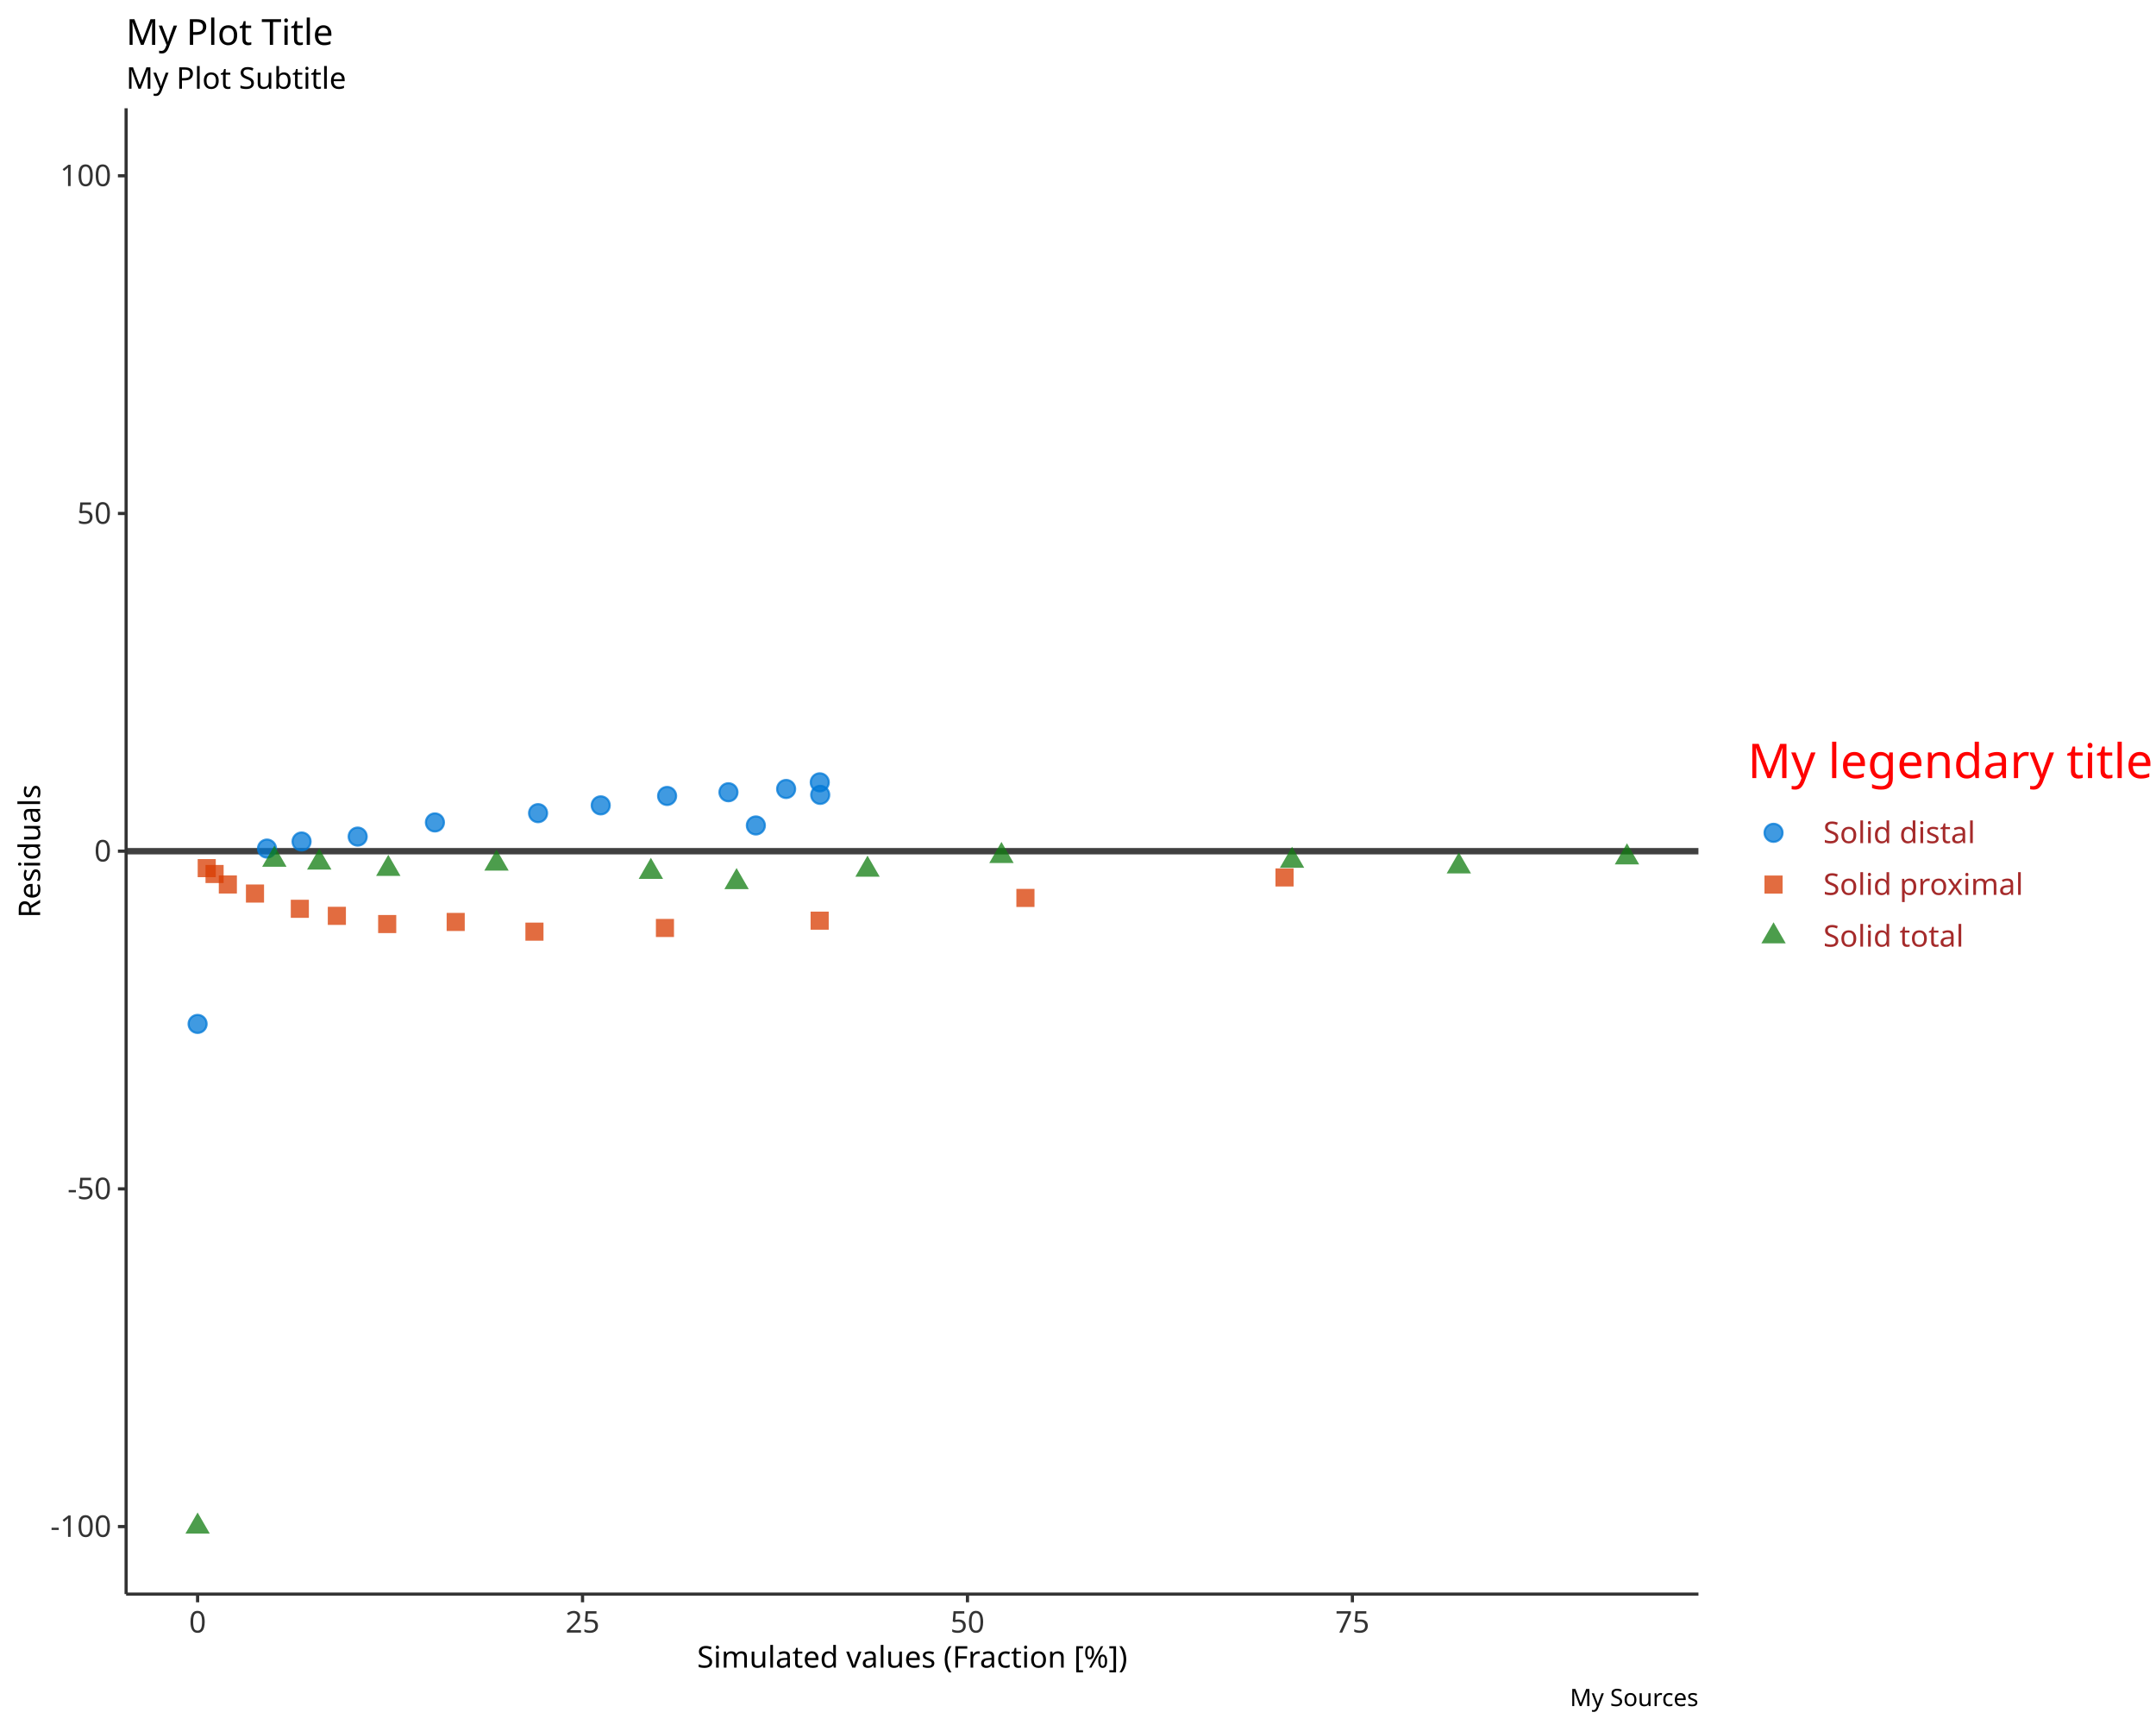
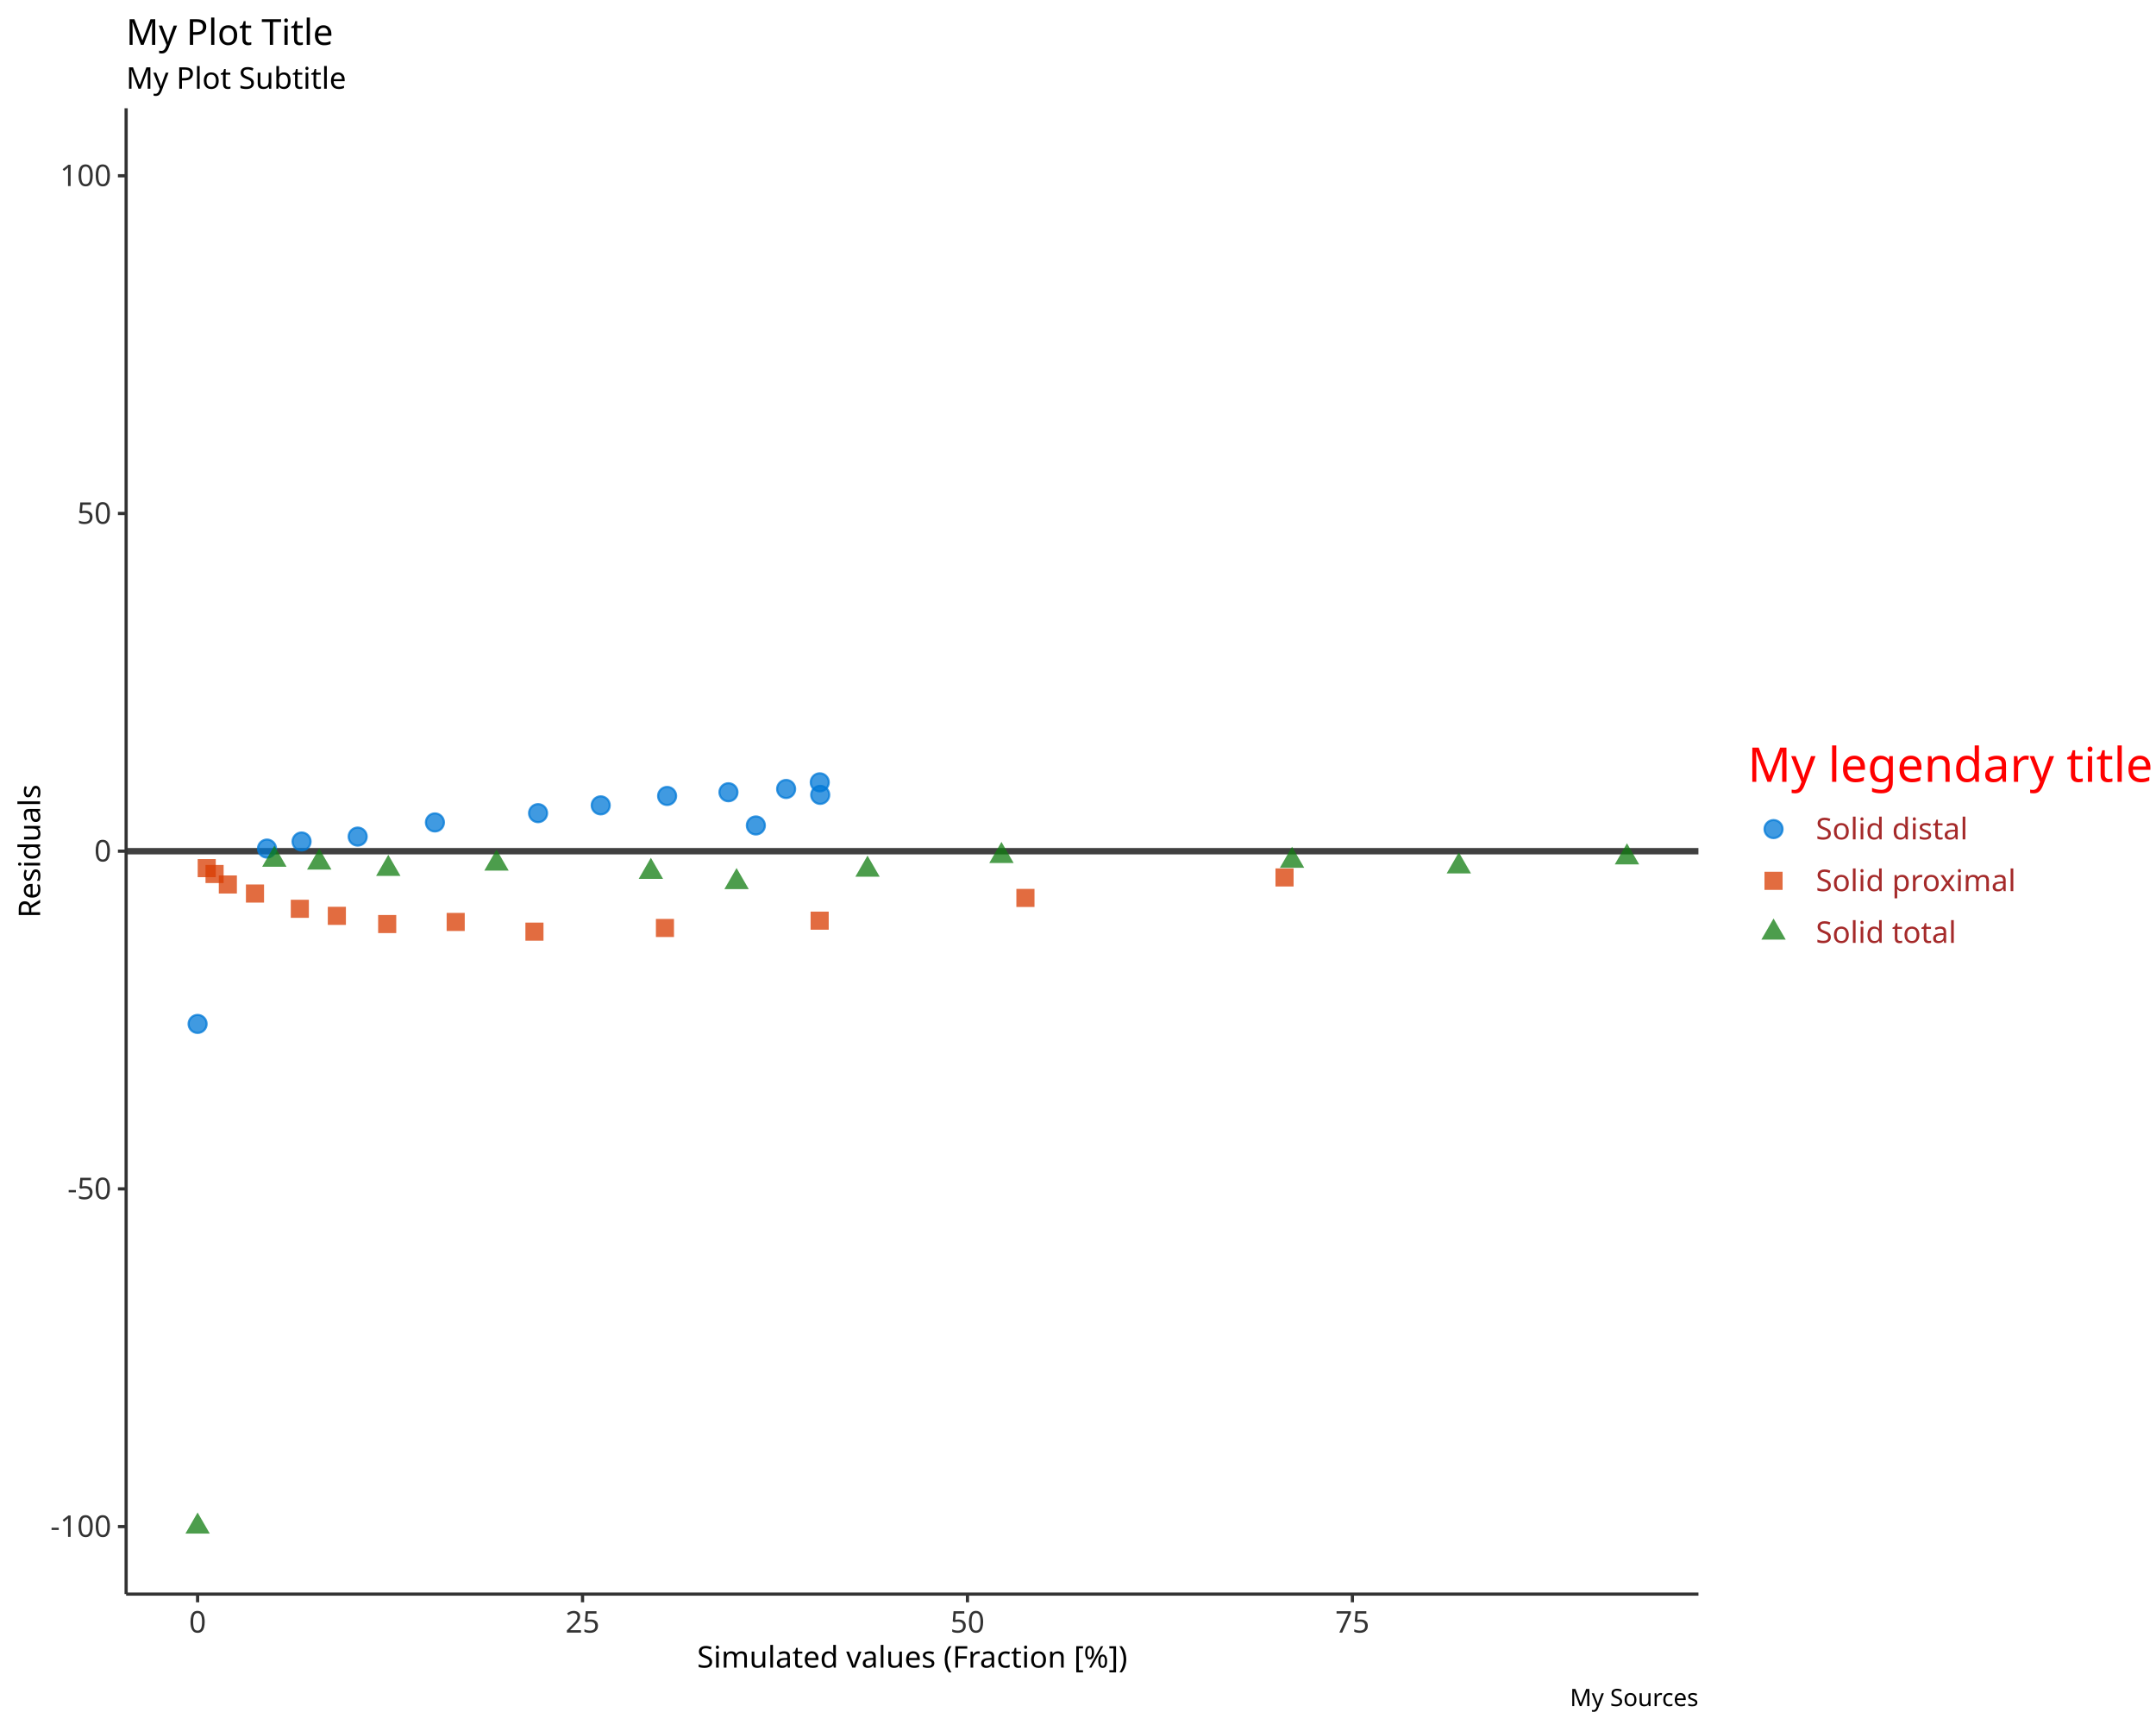
<svg xmlns="http://www.w3.org/2000/svg" class="svglite" data-engine-version="2.0" width="720.00pt" height="576.00pt" viewBox="0 0 720.00 576.00">
  <defs>
    <style type="text/css">
    .svglite line, .svglite polyline, .svglite polygon, .svglite path, .svglite rect, .svglite circle {
      fill: none;
      stroke: #000000;
      stroke-linecap: round;
      stroke-linejoin: round;
      stroke-miterlimit: 10.00;
    }
  </style>
  </defs>
  <rect width="100%" height="100%" style="stroke: none; fill: #FFFFFF;" />
  <defs>
    <clipPath id="cpMC4wMHw3MjAuMDB8MC4wMHw1NzYuMDA=">
      <rect x="0.00" y="0.00" width="720.00" height="576.00" />
    </clipPath>
  </defs>
  <g clip-path="url(#cpMC4wMHw3MjAuMDB8MC4wMHw1NzYuMDA=)">
    <rect x="0.00" y="0.00" width="720.00" height="576.00" style="stroke-width: 1.07; stroke: none; fill: #FFFFFF;" />
  </g>
  <defs>
    <clipPath id="cpNDIuMTJ8NTY3LjIwfDM2LjE1fDUzMi4yOQ==">
      <rect x="42.12" y="36.15" width="525.07" height="496.14" />
    </clipPath>
  </defs>
  <g clip-path="url(#cpNDIuMTJ8NTY3LjIwfDM2LjE1fDUzMi4yOQ==)">
    <rect x="42.12" y="36.15" width="525.07" height="496.14" style="stroke-width: 1.07; stroke: none; fill: #FFFFFF;" />
  </g>
+   <g clip-path="url(#cpMC4wMHw3MjAuMDB8MC4wMHw1NzYuMDA=)">
+ </g>
+   <g clip-path="url(#cpNDIuMTJ8NTY3LjIwfDM2LjE1fDUzMi4yOQ==)">
+ </g>
+   <g clip-path="url(#cpMC4wMHw3MjAuMDB8MC4wMHw1NzYuMDA=)">
+ </g>
+   <g clip-path="url(#cpNDIuMTJ8NTY3LjIwfDM2LjE1fDUzMi4yOQ==)">
+ </g>
+   <g clip-path="url(#cpMC4wMHw3MjAuMDB8MC4wMHw1NzYuMDA=)">
+ </g>
+   <g clip-path="url(#cpNDIuMTJ8NTY3LjIwfDM2LjE1fDUzMi4yOQ==)">
+ </g>
+   <g clip-path="url(#cpMC4wMHw3MjAuMDB8MC4wMHw1NzYuMDA=)">
+ </g>
+   <g clip-path="url(#cpNDIuMTJ8NTY3LjIwfDM2LjE1fDUzMi4yOQ==)">
+ </g>
  <g clip-path="url(#cpMC4wMHw3MjAuMDB8MC4wMHw1NzYuMDA=)">
</g>
  <g clip-path="url(#cpNDIuMTJ8NTY3LjIwfDM2LjE1fDUzMi4yOQ==)">
</g>
  <g clip-path="url(#cpMC4wMHw3MjAuMDB8MC4wMHw1NzYuMDA=)">
</g>
  <g clip-path="url(#cpNDIuMTJ8NTY3LjIwfDM2LjE1fDUzMi4yOQ==)">
</g>
  <g clip-path="url(#cpMC4wMHw3MjAuMDB8MC4wMHw1NzYuMDA=)">
</g>
  <g clip-path="url(#cpNDIuMTJ8NTY3LjIwfDM2LjE1fDUzMi4yOQ==)">
</g>
  <g clip-path="url(#cpMC4wMHw3MjAuMDB8MC4wMHw1NzYuMDA=)">
</g>
  <g clip-path="url(#cpNDIuMTJ8NTY3LjIwfDM2LjE1fDUzMi4yOQ==)">
</g>
  <g clip-path="url(#cpMC4wMHw3MjAuMDB8MC4wMHw1NzYuMDA=)">
</g>
  <g clip-path="url(#cpNDIuMTJ8NTY3LjIwfDM2LjE1fDUzMi4yOQ==)">
</g>
  <g clip-path="url(#cpMC4wMHw3MjAuMDB8MC4wMHw1NzYuMDA=)">
</g>
  <g clip-path="url(#cpNDIuMTJ8NTY3LjIwfDM2LjE1fDUzMi4yOQ==)">
</g>
  <g clip-path="url(#cpMC4wMHw3MjAuMDB8MC4wMHw1NzYuMDA=)">
</g>
  <g clip-path="url(#cpNDIuMTJ8NTY3LjIwfDM2LjE1fDUzMi4yOQ==)">
</g>
  <g clip-path="url(#cpMC4wMHw3MjAuMDB8MC4wMHw1NzYuMDA=)">
</g>
  <g clip-path="url(#cpNDIuMTJ8NTY3LjIwfDM2LjE1fDUzMi4yOQ==)">
</g>
  <g clip-path="url(#cpMC4wMHw3MjAuMDB8MC4wMHw1NzYuMDA=)">
</g>
  <g clip-path="url(#cpNDIuMTJ8NTY3LjIwfDM2LjE1fDUzMi4yOQ==)">
</g>
  <g clip-path="url(#cpMC4wMHw3MjAuMDB8MC4wMHw1NzYuMDA=)">
</g>
  <g clip-path="url(#cpNDIuMTJ8NTY3LjIwfDM2LjE1fDUzMi4yOQ==)">
</g>
  <g clip-path="url(#cpMC4wMHw3MjAuMDB8MC4wMHw1NzYuMDA=)">
</g>
  <g clip-path="url(#cpNDIuMTJ8NTY3LjIwfDM2LjE1fDUzMi4yOQ==)">
</g>
  <g clip-path="url(#cpMC4wMHw3MjAuMDB8MC4wMHw1NzYuMDA=)">
</g>
  <g clip-path="url(#cpNDIuMTJ8NTY3LjIwfDM2LjE1fDUzMi4yOQ==)">
</g>
  <g clip-path="url(#cpMC4wMHw3MjAuMDB8MC4wMHw1NzYuMDA=)">
</g>
  <g clip-path="url(#cpNDIuMTJ8NTY3LjIwfDM2LjE1fDUzMi4yOQ==)">
</g>
  <g clip-path="url(#cpMC4wMHw3MjAuMDB8MC4wMHw1NzYuMDA=)">
</g>
  <g clip-path="url(#cpNDIuMTJ8NTY3LjIwfDM2LjE1fDUzMi4yOQ==)">
</g>
  <g clip-path="url(#cpMC4wMHw3MjAuMDB8MC4wMHw1NzYuMDA=)">
</g>
  <g clip-path="url(#cpNDIuMTJ8NTY3LjIwfDM2LjE1fDUzMi4yOQ==)">
</g>
  <g clip-path="url(#cpMC4wMHw3MjAuMDB8MC4wMHw1NzYuMDA=)">
</g>
  <g clip-path="url(#cpNDIuMTJ8NTY3LjIwfDM2LjE1fDUzMi4yOQ==)">
    <line x1="42.12" y1="284.22" x2="567.20" y2="284.22" style="stroke-width: 2.13; stroke: #000000; stroke-opacity: 0.75; stroke-linecap: butt;" />
    <circle cx="65.99" cy="341.90" r="3.02" style="stroke-width: 0.71; stroke: #0078D7; stroke-opacity: 0.75; fill: #0078D7; fill-opacity: 0.75;" />
    <circle cx="252.42" cy="275.63" r="3.02" style="stroke-width: 0.71; stroke: #0078D7; stroke-opacity: 0.75; fill: #0078D7; fill-opacity: 0.75;" />
    <circle cx="273.91" cy="265.42" r="3.02" style="stroke-width: 0.71; stroke: #0078D7; stroke-opacity: 0.75; fill: #0078D7; fill-opacity: 0.75;" />
    <circle cx="273.76" cy="261.23" r="3.02" style="stroke-width: 0.71; stroke: #0078D7; stroke-opacity: 0.75; fill: #0078D7; fill-opacity: 0.75;" />
    <circle cx="262.53" cy="263.45" r="3.02" style="stroke-width: 0.71; stroke: #0078D7; stroke-opacity: 0.75; fill: #0078D7; fill-opacity: 0.75;" />
    <circle cx="243.27" cy="264.54" r="3.02" style="stroke-width: 0.71; stroke: #0078D7; stroke-opacity: 0.75; fill: #0078D7; fill-opacity: 0.75;" />
    <circle cx="222.78" cy="265.78" r="3.02" style="stroke-width: 0.71; stroke: #0078D7; stroke-opacity: 0.75; fill: #0078D7; fill-opacity: 0.75;" />
    <circle cx="200.61" cy="268.92" r="3.02" style="stroke-width: 0.71; stroke: #0078D7; stroke-opacity: 0.75; fill: #0078D7; fill-opacity: 0.75;" />
    <circle cx="179.69" cy="271.52" r="3.02" style="stroke-width: 0.71; stroke: #0078D7; stroke-opacity: 0.75; fill: #0078D7; fill-opacity: 0.75;" />
    <circle cx="145.24" cy="274.62" r="3.02" style="stroke-width: 0.71; stroke: #0078D7; stroke-opacity: 0.75; fill: #0078D7; fill-opacity: 0.75;" />
    <circle cx="119.45" cy="279.35" r="3.02" style="stroke-width: 0.71; stroke: #0078D7; stroke-opacity: 0.75; fill: #0078D7; fill-opacity: 0.75;" />
    <circle cx="100.71" cy="280.99" r="3.02" style="stroke-width: 0.71; stroke: #0078D7; stroke-opacity: 0.75; fill: #0078D7; fill-opacity: 0.75;" />
    <circle cx="89.16" cy="283.35" r="3.02" style="stroke-width: 0.71; stroke: #0078D7; stroke-opacity: 0.75; fill: #0078D7; fill-opacity: 0.75;" />
    <polygon points="425.95,296.01 432.00,296.01 432.00,289.97 425.95,289.97 " style="stroke-width: 0.71; stroke: none; fill: #D83B01; fill-opacity: 0.75;" />
    <polygon points="339.42,302.85 345.47,302.85 345.47,296.81 339.42,296.81 " style="stroke-width: 0.71; stroke: none; fill: #D83B01; fill-opacity: 0.75;" />
    <polygon points="270.70,310.44 276.75,310.44 276.75,304.40 270.70,304.40 " style="stroke-width: 0.71; stroke: none; fill: #D83B01; fill-opacity: 0.75;" />
    <polygon points="219.04,312.88 225.08,312.88 225.08,306.84 219.04,306.84 " style="stroke-width: 0.71; stroke: none; fill: #D83B01; fill-opacity: 0.75;" />
    <polygon points="175.46,314.11 181.50,314.11 181.50,308.07 175.46,308.07 " style="stroke-width: 0.71; stroke: none; fill: #D83B01; fill-opacity: 0.75;" />
    <polygon points="149.16,310.87 155.20,310.87 155.20,304.83 149.16,304.83 " style="stroke-width: 0.71; stroke: none; fill: #D83B01; fill-opacity: 0.75;" />
    <polygon points="126.28,311.57 132.33,311.57 132.33,305.53 126.28,305.53 " style="stroke-width: 0.71; stroke: none; fill: #D83B01; fill-opacity: 0.75;" />
    <polygon points="109.47,308.84 115.52,308.84 115.52,302.79 109.47,302.79 " style="stroke-width: 0.71; stroke: none; fill: #D83B01; fill-opacity: 0.75;" />
    <polygon points="97.11,306.48 103.15,306.48 103.15,300.44 97.11,300.44 " style="stroke-width: 0.71; stroke: none; fill: #D83B01; fill-opacity: 0.75;" />
    <polygon points="82.13,301.39 88.18,301.39 88.18,295.34 82.13,295.34 " style="stroke-width: 0.71; stroke: none; fill: #D83B01; fill-opacity: 0.75;" />
    <polygon points="73.07,298.36 79.11,298.36 79.11,292.32 73.07,292.32 " style="stroke-width: 0.71; stroke: none; fill: #D83B01; fill-opacity: 0.75;" />
    <polygon points="68.63,294.86 74.68,294.86 74.68,288.82 68.63,288.82 " style="stroke-width: 0.71; stroke: none; fill: #D83B01; fill-opacity: 0.75;" />
    <polygon points="66.02,292.90 72.06,292.90 72.06,286.86 66.02,286.86 " style="stroke-width: 0.71; stroke: none; fill: #D83B01; fill-opacity: 0.75;" />
    <polygon points="65.99,505.04 70.06,512.09 61.92,512.09 " style="stroke-width: 0.71; stroke: none; fill: #107C10; fill-opacity: 0.75;" />
    <polygon points="543.33,281.58 547.40,288.63 539.26,288.63 " style="stroke-width: 0.71; stroke: none; fill: #107C10; fill-opacity: 0.75;" />
    <polygon points="487.18,284.60 491.25,291.65 483.11,291.65 " style="stroke-width: 0.71; stroke: none; fill: #107C10; fill-opacity: 0.75;" />
    <polygon points="431.48,282.72 435.55,289.77 427.41,289.77 " style="stroke-width: 0.71; stroke: none; fill: #107C10; fill-opacity: 0.75;" />
    <polygon points="334.44,281.12 338.51,288.17 330.37,288.17 " style="stroke-width: 0.71; stroke: none; fill: #107C10; fill-opacity: 0.75;" />
    <polygon points="289.71,285.70 293.78,292.75 285.64,292.75 " style="stroke-width: 0.71; stroke: none; fill: #107C10; fill-opacity: 0.75;" />
    <polygon points="245.98,289.84 250.05,296.89 241.91,296.89 " style="stroke-width: 0.71; stroke: none; fill: #107C10; fill-opacity: 0.75;" />
    <polygon points="217.36,286.42 221.43,293.47 213.29,293.47 " style="stroke-width: 0.71; stroke: none; fill: #107C10; fill-opacity: 0.75;" />
    <polygon points="165.81,283.66 169.88,290.71 161.74,290.71 " style="stroke-width: 0.71; stroke: none; fill: #107C10; fill-opacity: 0.75;" />
    <polygon points="129.67,285.42 133.74,292.47 125.60,292.47 " style="stroke-width: 0.71; stroke: none; fill: #107C10; fill-opacity: 0.75;" />
    <polygon points="106.61,283.31 110.68,290.36 102.54,290.36 " style="stroke-width: 0.71; stroke: none; fill: #107C10; fill-opacity: 0.75;" />
    <polygon points="91.62,282.37 95.69,289.42 87.55,289.42 " style="stroke-width: 0.71; stroke: none; fill: #107C10; fill-opacity: 0.75;" />
  </g>
  <g clip-path="url(#cpMC4wMHw3MjAuMDB8MC4wMHw1NzYuMDA=)">
    <polyline points="42.12,532.29 42.12,36.15 " style="stroke-width: 1.07; stroke: #333333; stroke-linecap: butt;" />
    <text x="37.19" y="513.18" text-anchor="end" style="font-size: 10.00px; fill: #333333; font-family: sans;" textLength="20.02px" lengthAdjust="spacingAndGlyphs">-100</text>
    <text x="37.19" y="400.42" text-anchor="end" style="font-size: 10.00px; fill: #333333; font-family: sans;" textLength="14.45px" lengthAdjust="spacingAndGlyphs">-50</text>
    <text x="37.19" y="287.66" text-anchor="end" style="font-size: 10.00px; fill: #333333; font-family: sans;" textLength="5.56px" lengthAdjust="spacingAndGlyphs">0</text>
    <text x="37.19" y="174.90" text-anchor="end" style="font-size: 10.00px; fill: #333333; font-family: sans;" textLength="11.12px" lengthAdjust="spacingAndGlyphs">50</text>
    <text x="37.19" y="62.14" text-anchor="end" style="font-size: 10.00px; fill: #333333; font-family: sans;" textLength="16.69px" lengthAdjust="spacingAndGlyphs">100</text>
    <polyline points="39.38,509.74 42.12,509.74 " style="stroke-width: 1.07; stroke: #333333; stroke-linecap: butt;" />
    <polyline points="39.38,396.98 42.12,396.98 " style="stroke-width: 1.07; stroke: #333333; stroke-linecap: butt;" />
    <polyline points="39.38,284.22 42.12,284.22 " style="stroke-width: 1.07; stroke: #333333; stroke-linecap: butt;" />
    <polyline points="39.38,171.46 42.12,171.46 " style="stroke-width: 1.07; stroke: #333333; stroke-linecap: butt;" />
    <polyline points="39.38,58.70 42.12,58.70 " style="stroke-width: 1.07; stroke: #333333; stroke-linecap: butt;" />
    <polyline points="42.12,532.29 567.20,532.29 " style="stroke-width: 1.07; stroke: #333333; stroke-linecap: butt;" />
    <polyline points="65.99,535.03 65.99,532.29 " style="stroke-width: 1.07; stroke: #333333; stroke-linecap: butt;" />
    <polyline points="194.54,535.03 194.54,532.29 " style="stroke-width: 1.07; stroke: #333333; stroke-linecap: butt;" />
    <polyline points="323.09,535.03 323.09,532.29 " style="stroke-width: 1.07; stroke: #333333; stroke-linecap: butt;" />
    <polyline points="451.63,535.03 451.63,532.29 " style="stroke-width: 1.07; stroke: #333333; stroke-linecap: butt;" />
    <text x="65.99" y="545.14" text-anchor="middle" style="font-size: 10.00px; fill: #333333; font-family: sans;" textLength="5.56px" lengthAdjust="spacingAndGlyphs">0</text>
    <text x="194.54" y="545.14" text-anchor="middle" style="font-size: 10.00px; fill: #333333; font-family: sans;" textLength="11.12px" lengthAdjust="spacingAndGlyphs">25</text>
    <text x="323.09" y="545.14" text-anchor="middle" style="font-size: 10.00px; fill: #333333; font-family: sans;" textLength="11.12px" lengthAdjust="spacingAndGlyphs">50</text>
    <text x="451.63" y="545.14" text-anchor="middle" style="font-size: 10.00px; fill: #333333; font-family: sans;" textLength="11.12px" lengthAdjust="spacingAndGlyphs">75</text>
    <text x="304.66" y="556.84" text-anchor="middle" style="font-size: 10.00px; font-family: sans;" textLength="138.95px" lengthAdjust="spacingAndGlyphs">Simulated values (Fraction [%])</text>
    <text transform="translate(13.40,284.22) rotate(-90)" text-anchor="middle" style="font-size: 10.00px; font-family: sans;" textLength="43.92px" lengthAdjust="spacingAndGlyphs">Residuals</text>
-     <rect x="578.16" y="241.67" width="136.36" height="85.10" style="stroke-width: 1.07; stroke: none; fill: #FFFFFF;" />
-     <text x="583.64" y="259.82" style="font-size: 16.00px; fill: #FF0000; font-family: sans;" textLength="125.40px" lengthAdjust="spacingAndGlyphs">My legendary title</text>
-     <rect x="583.64" y="269.45" width="17.28" height="17.28" style="stroke-width: 1.07; stroke: none; fill: #FFFFFF;" />
-     <circle cx="592.28" cy="278.09" r="3.02" style="stroke-width: 0.71; stroke: #0078D7; stroke-opacity: 0.75; fill: #0078D7; fill-opacity: 0.75;" />
-     <rect x="583.64" y="286.73" width="17.28" height="17.28" style="stroke-width: 1.07; stroke: none; fill: #FFFFFF;" />
-     <polygon points="589.25,298.39 595.30,298.39 595.30,292.35 589.25,292.35 " style="stroke-width: 0.71; stroke: none; fill: #D83B01; fill-opacity: 0.75;" />
-     <rect x="583.64" y="304.01" width="17.28" height="17.28" style="stroke-width: 1.07; stroke: none; fill: #FFFFFF;" />
-     <polygon points="592.28,307.95 596.35,315.00 588.21,315.00 " style="stroke-width: 0.71; stroke: none; fill: #107C10; fill-opacity: 0.75;" />
-     <text x="608.89" y="281.53" style="font-size: 10.00px; fill: #A52A2A; font-family: sans;" textLength="48.36px" lengthAdjust="spacingAndGlyphs">Solid distal</text>
-     <text x="608.89" y="298.81" style="font-size: 10.00px; fill: #A52A2A; font-family: sans;" textLength="62.81px" lengthAdjust="spacingAndGlyphs">Solid proximal</text>
-     <text x="608.89" y="316.09" style="font-size: 10.00px; fill: #A52A2A; font-family: sans;" textLength="43.91px" lengthAdjust="spacingAndGlyphs">Solid total</text>
+     <rect x="578.16" y="242.91" width="136.36" height="82.61" style="stroke-width: 1.07; stroke: none; fill: #FFFFFF;" />
+     <text x="583.64" y="261.06" style="font-size: 16.00px; fill: #FF0000; font-family: sans;" textLength="125.40px" lengthAdjust="spacingAndGlyphs">My legendary title</text>
+     <rect x="583.64" y="268.20" width="17.28" height="17.28" style="stroke-width: 1.07; stroke: none; fill: #FFFFFF;" />
+     <circle cx="592.28" cy="276.84" r="3.02" style="stroke-width: 0.71; stroke: #0078D7; stroke-opacity: 0.75; fill: #0078D7; fill-opacity: 0.75;" />
+     <rect x="583.64" y="285.48" width="17.28" height="17.28" style="stroke-width: 1.07; stroke: none; fill: #FFFFFF;" />
+     <polygon points="589.25,297.14 595.30,297.14 595.30,291.10 589.25,291.10 " style="stroke-width: 0.71; stroke: none; fill: #D83B01; fill-opacity: 0.75;" />
+     <rect x="583.64" y="302.76" width="17.28" height="17.28" style="stroke-width: 1.07; stroke: none; fill: #FFFFFF;" />
+     <polygon points="592.28,306.70 596.35,313.75 588.21,313.75 " style="stroke-width: 0.71; stroke: none; fill: #107C10; fill-opacity: 0.75;" />
+     <text x="606.40" y="280.28" style="font-size: 10.00px; fill: #A52A2A; font-family: sans;" textLength="48.36px" lengthAdjust="spacingAndGlyphs">Solid distal</text>
+     <text x="606.40" y="297.56" style="font-size: 10.00px; fill: #A52A2A; font-family: sans;" textLength="62.81px" lengthAdjust="spacingAndGlyphs">Solid proximal</text>
+     <text x="606.40" y="314.84" style="font-size: 10.00px; fill: #A52A2A; font-family: sans;" textLength="43.91px" lengthAdjust="spacingAndGlyphs">Solid total</text>
    <text x="42.12" y="29.63" style="font-size: 10.00px; font-family: sans;" textLength="69.48px" lengthAdjust="spacingAndGlyphs">My Plot Subtitle</text>
    <text x="42.12" y="14.98" style="font-size: 12.00px; font-family: sans;" textLength="66.02px" lengthAdjust="spacingAndGlyphs">My Plot Title</text>
    <text x="567.20" y="569.69" text-anchor="end" style="font-size: 8.00px; font-family: sans;" textLength="42.25px" lengthAdjust="spacingAndGlyphs">My Sources</text>
  </g>
</svg>
